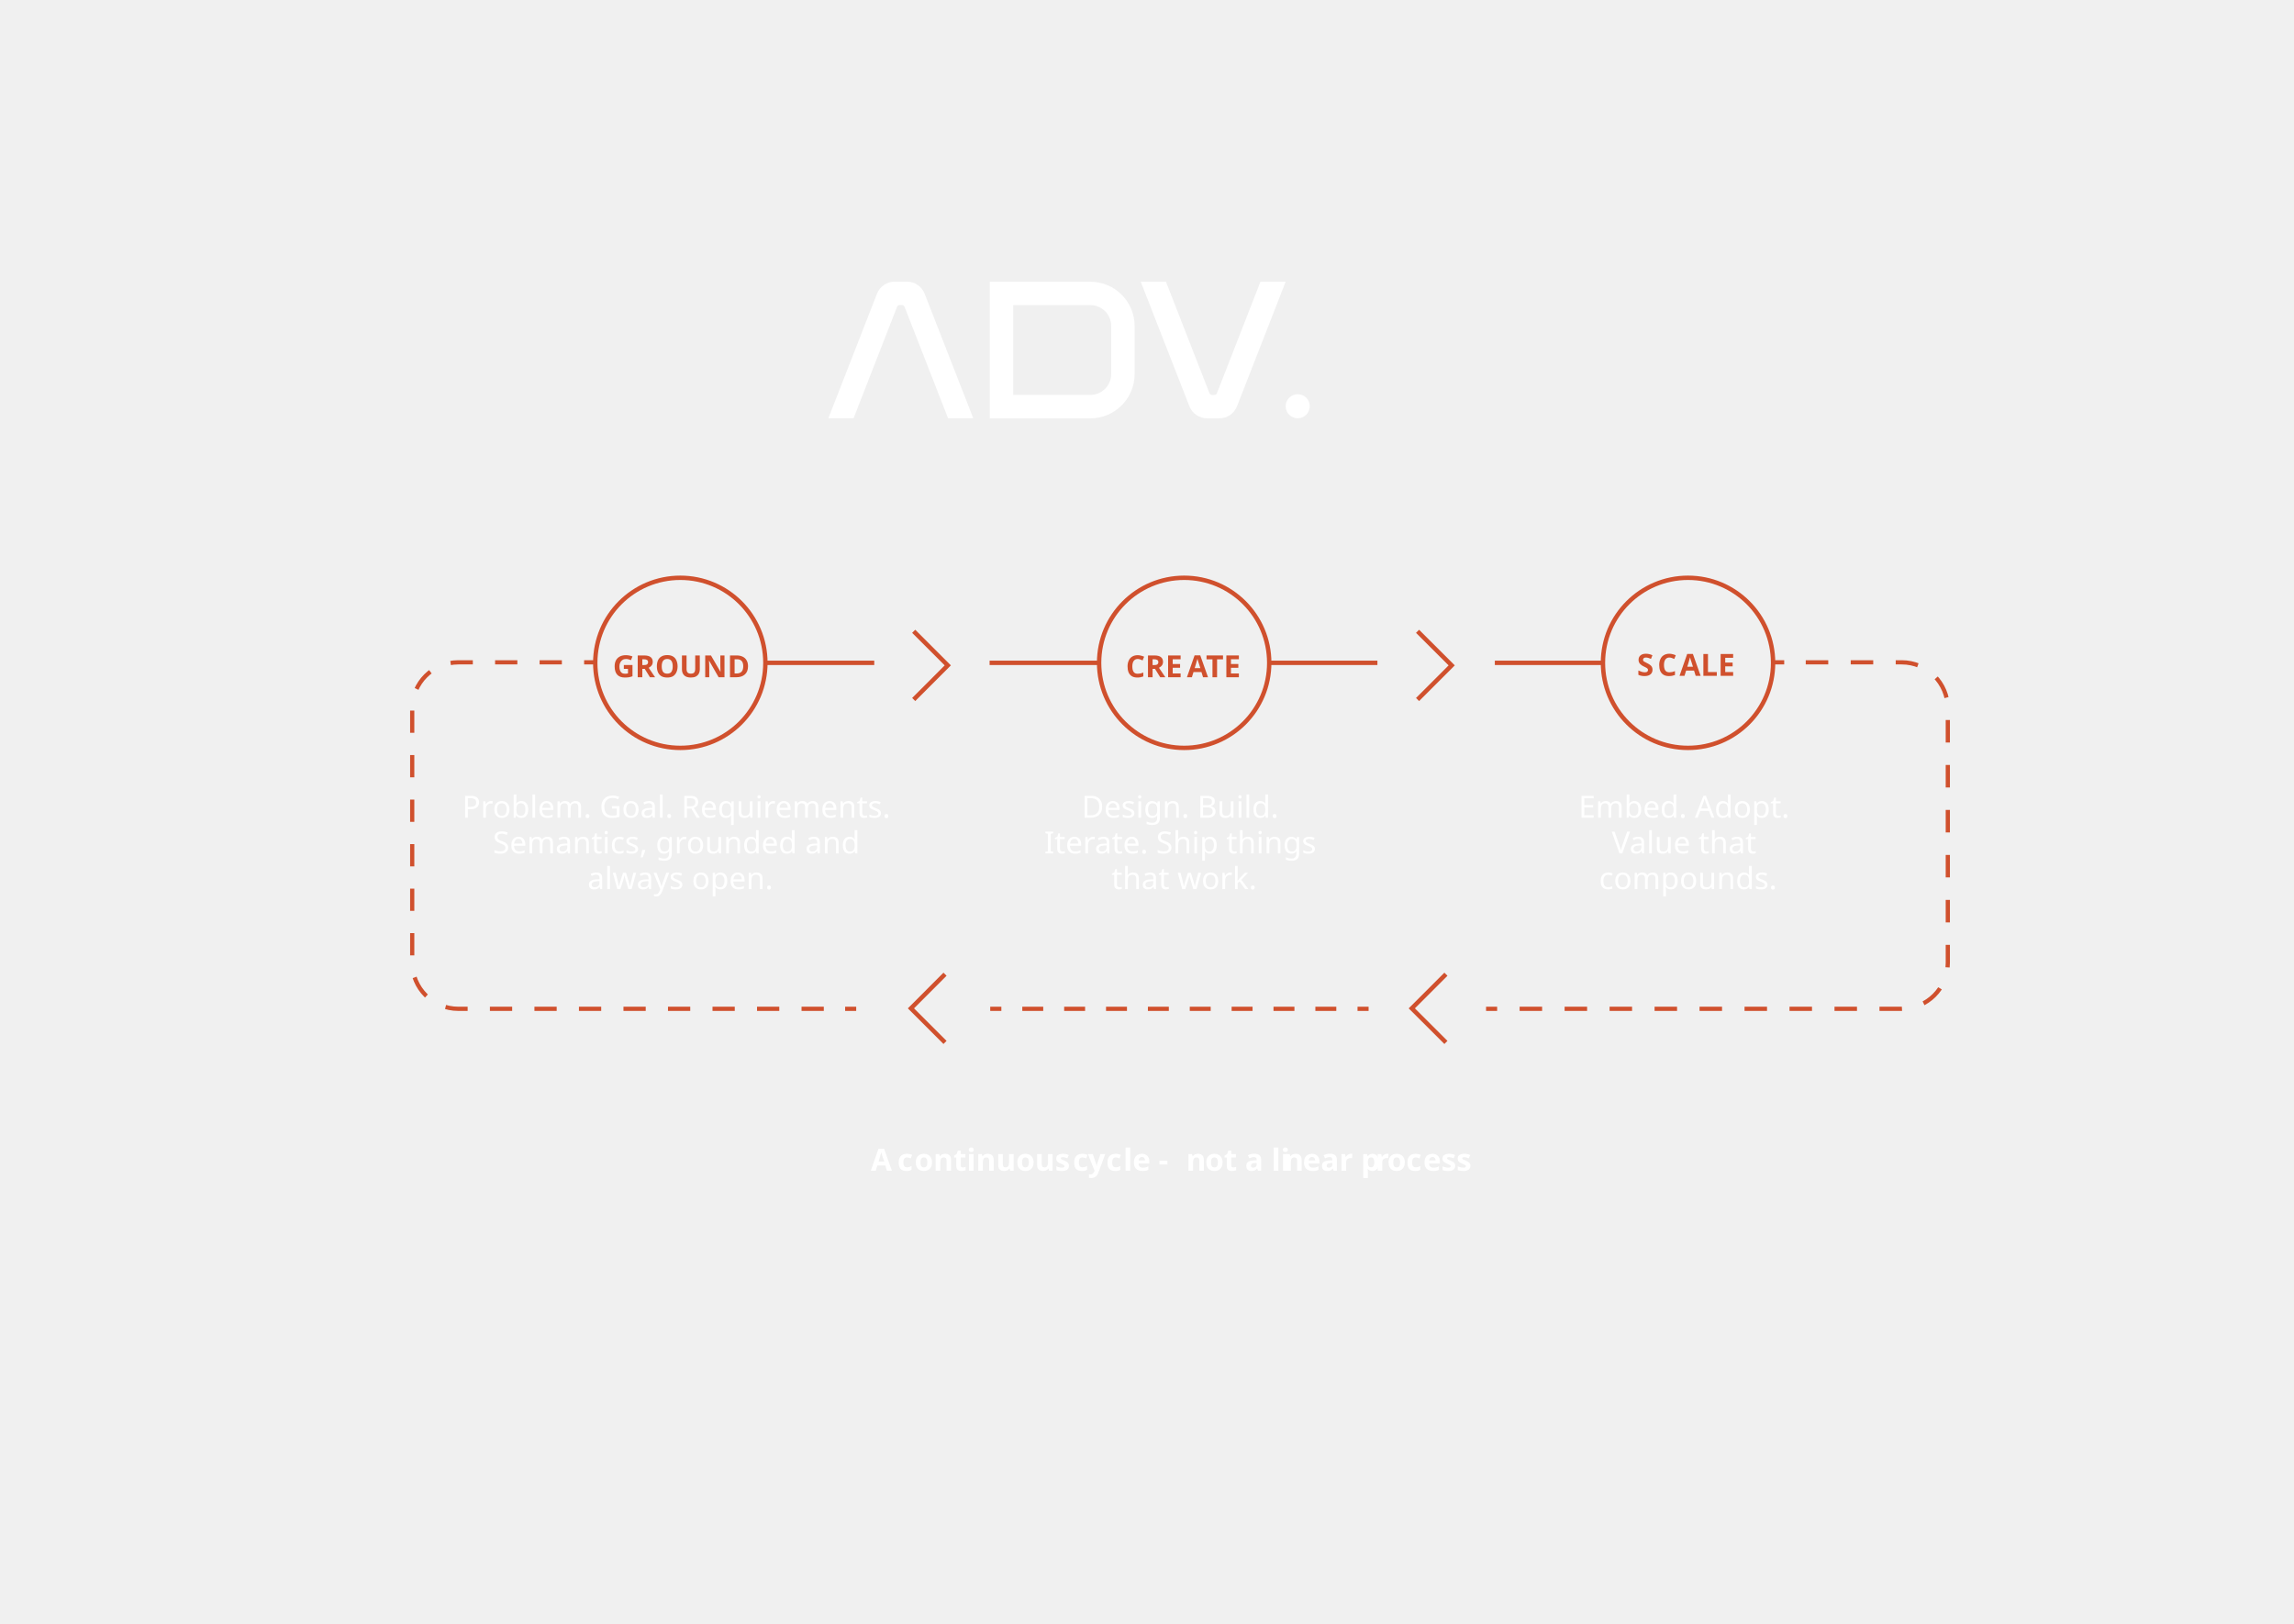
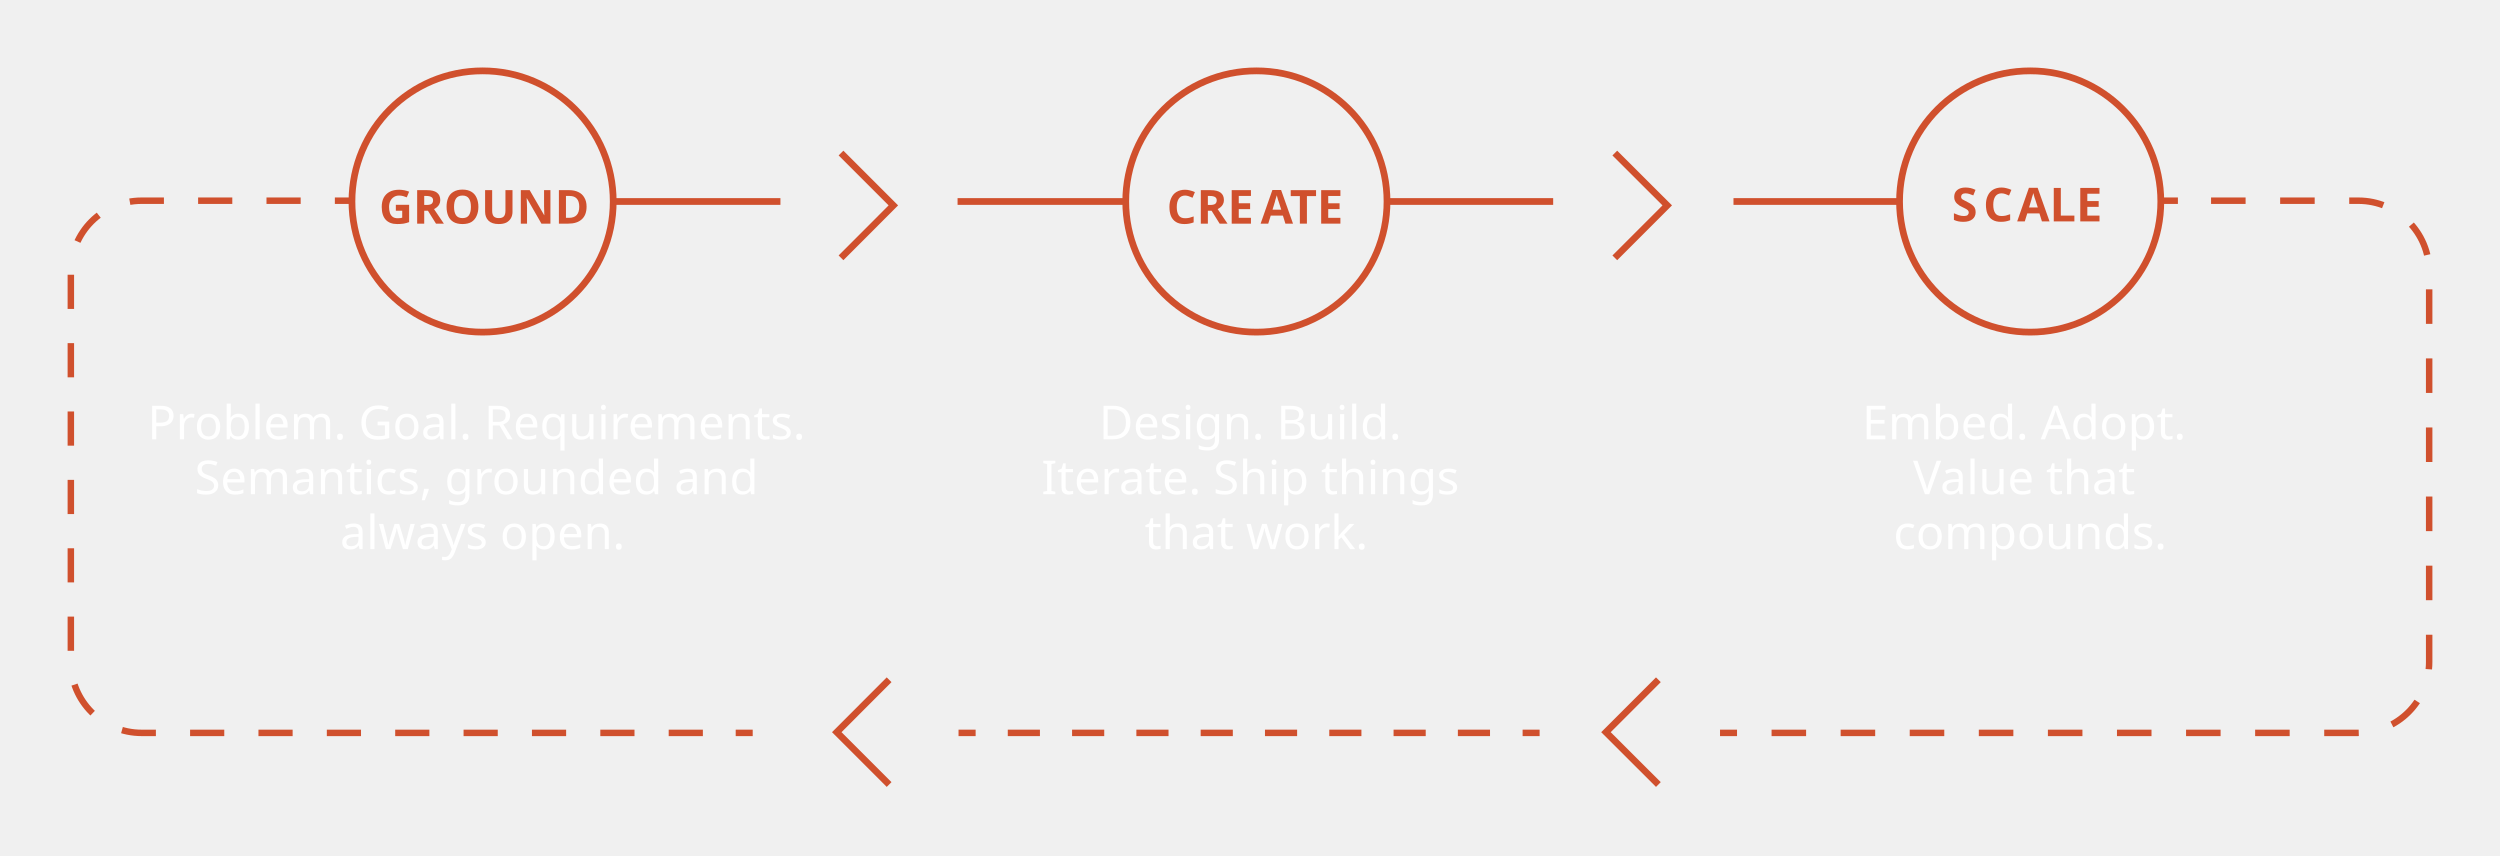
- <svg xmlns="http://www.w3.org/2000/svg" id="Layer_1" viewBox="0 0 397.79 281.48">
-   <defs>
-     <clipPath id="clippath">
-       <rect x="143.65" y="48.85" width="83.47" height="23.7" style="fill:none;" />
-     </clipPath>
-   </defs>
+ <svg xmlns="http://www.w3.org/2000/svg" id="Layer_1" viewBox="63.481 92.199 282.277 96.579">
+   <defs />
  <line class="path-return" x1="257.69" y1="174.95" x2="259.61" y2="174.95" style="fill:none; stroke:#d0502d; stroke-miterlimit:10; stroke-width:.73px;" />
  <path class="path-return" d="M263.51,174.95h66.25c4.42,0,8-3.58,8-8v-44.09c0-4.42-3.58-8-8-8h-18.42" style="fill:none; stroke:#d0502d; stroke-dasharray:3.9 3.9; stroke-miterlimit:10; stroke-width:.73px;" />
  <line class="path-return" x1="309.39" y1="114.86" x2="307.47" y2="114.86" style="fill:none; stroke:#d0502d; stroke-miterlimit:10; stroke-width:.73px;" />
  <line class="path-return" x1="171.71" y1="174.95" x2="173.64" y2="174.95" style="fill:none; stroke:#d0502d; stroke-miterlimit:10; stroke-width:.73px;" />
  <line class="path-return" x1="177.27" y1="174.95" x2="233.58" y2="174.95" style="fill:none; stroke:#d0502d; stroke-dasharray:3.63 3.63; stroke-miterlimit:10; stroke-width:.73px;" />
  <line class="path-return" x1="235.4" y1="174.95" x2="237.32" y2="174.95" style="fill:none; stroke:#d0502d; stroke-miterlimit:10; stroke-width:.73px;" />
  <line class="path-return" x1="103.21" y1="114.86" x2="101.29" y2="114.86" style="fill:none; stroke:#d0502d; stroke-miterlimit:10; stroke-width:.73px;" />
  <path class="path-return" d="M97.43,114.86h-17.95c-4.42,0-8,3.58-8,8v44.09c0,4.42,3.58,8,8,8h65.14" style="fill:none; stroke:#d0502d; stroke-dasharray:3.86 3.86; stroke-miterlimit:10; stroke-width:.73px;" />
  <line class="path-return" x1="146.55" y1="174.95" x2="148.47" y2="174.95" style="fill:none; stroke:#d0502d; stroke-miterlimit:10; stroke-width:.73px;" />
-   <text transform="translate(151 203.03)" style="fill:#fff; font-family:Manrope-Bold, Manrope; font-size:5.29px; font-weight:700;">
-     <tspan x="0" y="0">A </tspan>
-     <tspan x="4.6" y="0" style="letter-spacing:-.01em;">c</tspan>
-     <tspan x="7.57" y="0">ontinuous </tspan>
-     <tspan x="35.03" y="0" style="letter-spacing:-.02em;">cy</tspan>
-     <tspan x="40.81" y="0" style="letter-spacing:-.01em;">c</tspan>
-     <tspan x="43.78" y="0">le - </tspan>
-     <tspan x="54.68" y="0" style="letter-spacing:0em;">n</tspan>
-     <tspan x="57.95" y="0">ot a li</tspan>
-     <tspan x="71.63" y="0" style="letter-spacing:0em;">n</tspan>
-     <tspan x="74.89" y="0" style="letter-spacing:0em;">e</tspan>
-     <tspan x="78.02" y="0">ar p</tspan>
-     <tspan x="87.49" y="0" style="letter-spacing:0em;">r</tspan>
-     <tspan x="89.55" y="0">o</tspan>
-     <tspan x="92.82" y="0" style="letter-spacing:-.01em;">c</tspan>
-     <tspan x="95.78" y="0">ess</tspan>
-   </text>
-   <g style="clip-path:url(#clippath);">
-     <path d="M148.01,72.54l7.54-19.32c.07-.19.26-.32.46-.32h.39c.2,0,.39.13.46.32l7.54,19.32h4.37l-8.43-21.59c-.5-1.28-1.71-2.11-3.09-2.11h-2.09c-1.37,0-2.59.83-3.09,2.11l-8.43,21.59h4.37Z" style="fill:#fff;" />
-     <path d="M218.57,48.85l-7.54,19.32c-.07.19-.26.32-.46.32h-.39c-.2,0-.39-.13-.46-.32l-7.54-19.32h-4.37l8.43,21.59c.5,1.28,1.71,2.11,3.09,2.11h2.09c1.38,0,2.59-.83,3.09-2.11l8.43-21.59h-4.37Z" style="fill:#fff;" />
-     <path d="M189.07,52.91c1.99,0,3.62,1.62,3.62,3.62v8.33c0,2-1.62,3.62-3.62,3.62h-13.37v-15.57h13.37ZM189.07,48.85h-17.44v23.7h17.44c4.24,0,7.68-3.44,7.68-7.68v-8.33c0-4.24-3.44-7.68-7.68-7.68" style="fill:#fff;" />
-     <path d="M225.03,72.54c1.15,0,2.09-.94,2.09-2.09s-.94-2.09-2.09-2.09-2.09.94-2.09,2.09.94,2.09,2.09,2.09" style="fill:#fff;" />
-   </g>
  <line class="line-ground-create" x1="132.72" y1="114.95" x2="151.6" y2="114.95" style="fill:none; stroke:#d0502d; stroke-miterlimit:10; stroke-width:.76px;" />
  <line class="line-ground-create" x1="171.6" y1="114.95" x2="190.48" y2="114.95" style="fill:none; stroke:#d0502d; stroke-miterlimit:10; stroke-width:.76px;" />
  <line class="line-create-scale" x1="220.09" y1="114.95" x2="238.85" y2="114.95" style="fill:none; stroke:#d0502d; stroke-miterlimit:10; stroke-width:.76px;" />
  <line class="line-create-scale" x1="259.21" y1="114.95" x2="278.16" y2="114.95" style="fill:none; stroke:#d0502d; stroke-miterlimit:10; stroke-width:.76px;" />
  <polyline class="line-create-scale" points="245.81 109.48 251.73 115.39 245.81 121.31" style="fill:none; stroke:#d0502d; stroke-miterlimit:10; stroke-width:.76px;" />
  <circle id="circle-ground" cx="117.97" cy="114.95" r="14.75" style="fill:none; stroke:#d0502d; stroke-miterlimit:10; stroke-width:.76px;" />
  <polyline class="line-ground-create" points="158.44 109.48 164.35 115.39 158.44 121.31" style="fill:none; stroke:#d0502d; stroke-miterlimit:10; stroke-width:.76px;" />
  <polyline class="path-return" points="163.87 180.78 157.96 174.87 163.87 168.95" style="fill:none; stroke:#d0502d; stroke-miterlimit:10; stroke-width:.76px;" />
  <polyline class="path-return" points="250.73 180.78 244.81 174.87 250.73 168.95" style="fill:none; stroke:#d0502d; stroke-miterlimit:10; stroke-width:.76px;" />
  <text id="label-ground" transform="translate(106.27 117.45)" style="fill:#d0502d; font-family:Manrope-ExtraBold, Manrope; font-size:5.29px; font-weight:700;">
    <tspan x="0" y="0">GROUND</tspan>
  </text>
  <circle id="circle-create" cx="205.34" cy="114.95" r="14.75" style="fill:none; stroke:#d0502d; stroke-miterlimit:10; stroke-width:.76px;" />
  <text id="label-create" transform="translate(195.21 117.45)" style="fill:#d0502d; font-family:Manrope-ExtraBold, Manrope; font-size:5.29px; font-weight:700;">
    <tspan x="0" y="0">CRE</tspan>
    <tspan x="10.61" y="0" style="letter-spacing:-.06em;">A</tspan>
    <tspan x="13.9" y="0">TE</tspan>
  </text>
  <circle id="circle-scale" cx="292.71" cy="114.95" r="14.75" style="fill:none; stroke:#d0502d; stroke-miterlimit:10; stroke-width:.76px;" />
  <text id="label-scale" transform="translate(283.85 117.2)" style="fill:#d0502d; font-family:Manrope-ExtraBold, Manrope; font-size:5.29px; font-weight:700;">
    <tspan x="0" y="0">S</tspan>
    <tspan x="3.55" y="0" style="letter-spacing:-.02em;">C</tspan>
    <tspan x="7.39" y="0">ALE</tspan>
  </text>
  <g id="desc-scale">
    <text x="292.71" y="141.8" text-anchor="middle" style="fill:#fff; font-family:Manrope-Medium, Manrope; font-size:5.29px; font-weight:500;">
      <tspan x="292.71" dy="0">Embed. Adopt.</tspan>
      <tspan x="292.71" dy="6.2">Value that</tspan>
      <tspan x="292.71" dy="6.2">compounds.</tspan>
    </text>
  </g>
  <g id="desc-create">
    <text x="205.34" y="141.8" text-anchor="middle" style="fill:#fff; font-family:Manrope-Medium, Manrope; font-size:5.29px; font-weight:500;">
      <tspan x="205.34" dy="0">Design. Build.</tspan>
      <tspan x="205.34" dy="6.2">Iterate. Ship things</tspan>
      <tspan x="205.34" dy="6.2">that work.</tspan>
    </text>
  </g>
  <g id="desc-ground">
    <text x="117.97" y="141.8" text-anchor="middle" style="fill:#fff; font-family:Manrope-Medium, Manrope; font-size:5.29px; font-weight:500;">
      <tspan x="117.97" dy="0">Problem. Goal. Requirements.</tspan>
      <tspan x="117.97" dy="6.2">Semantics, grounded and</tspan>
      <tspan x="117.97" dy="6.2">always open.</tspan>
    </text>
  </g>
</svg>
